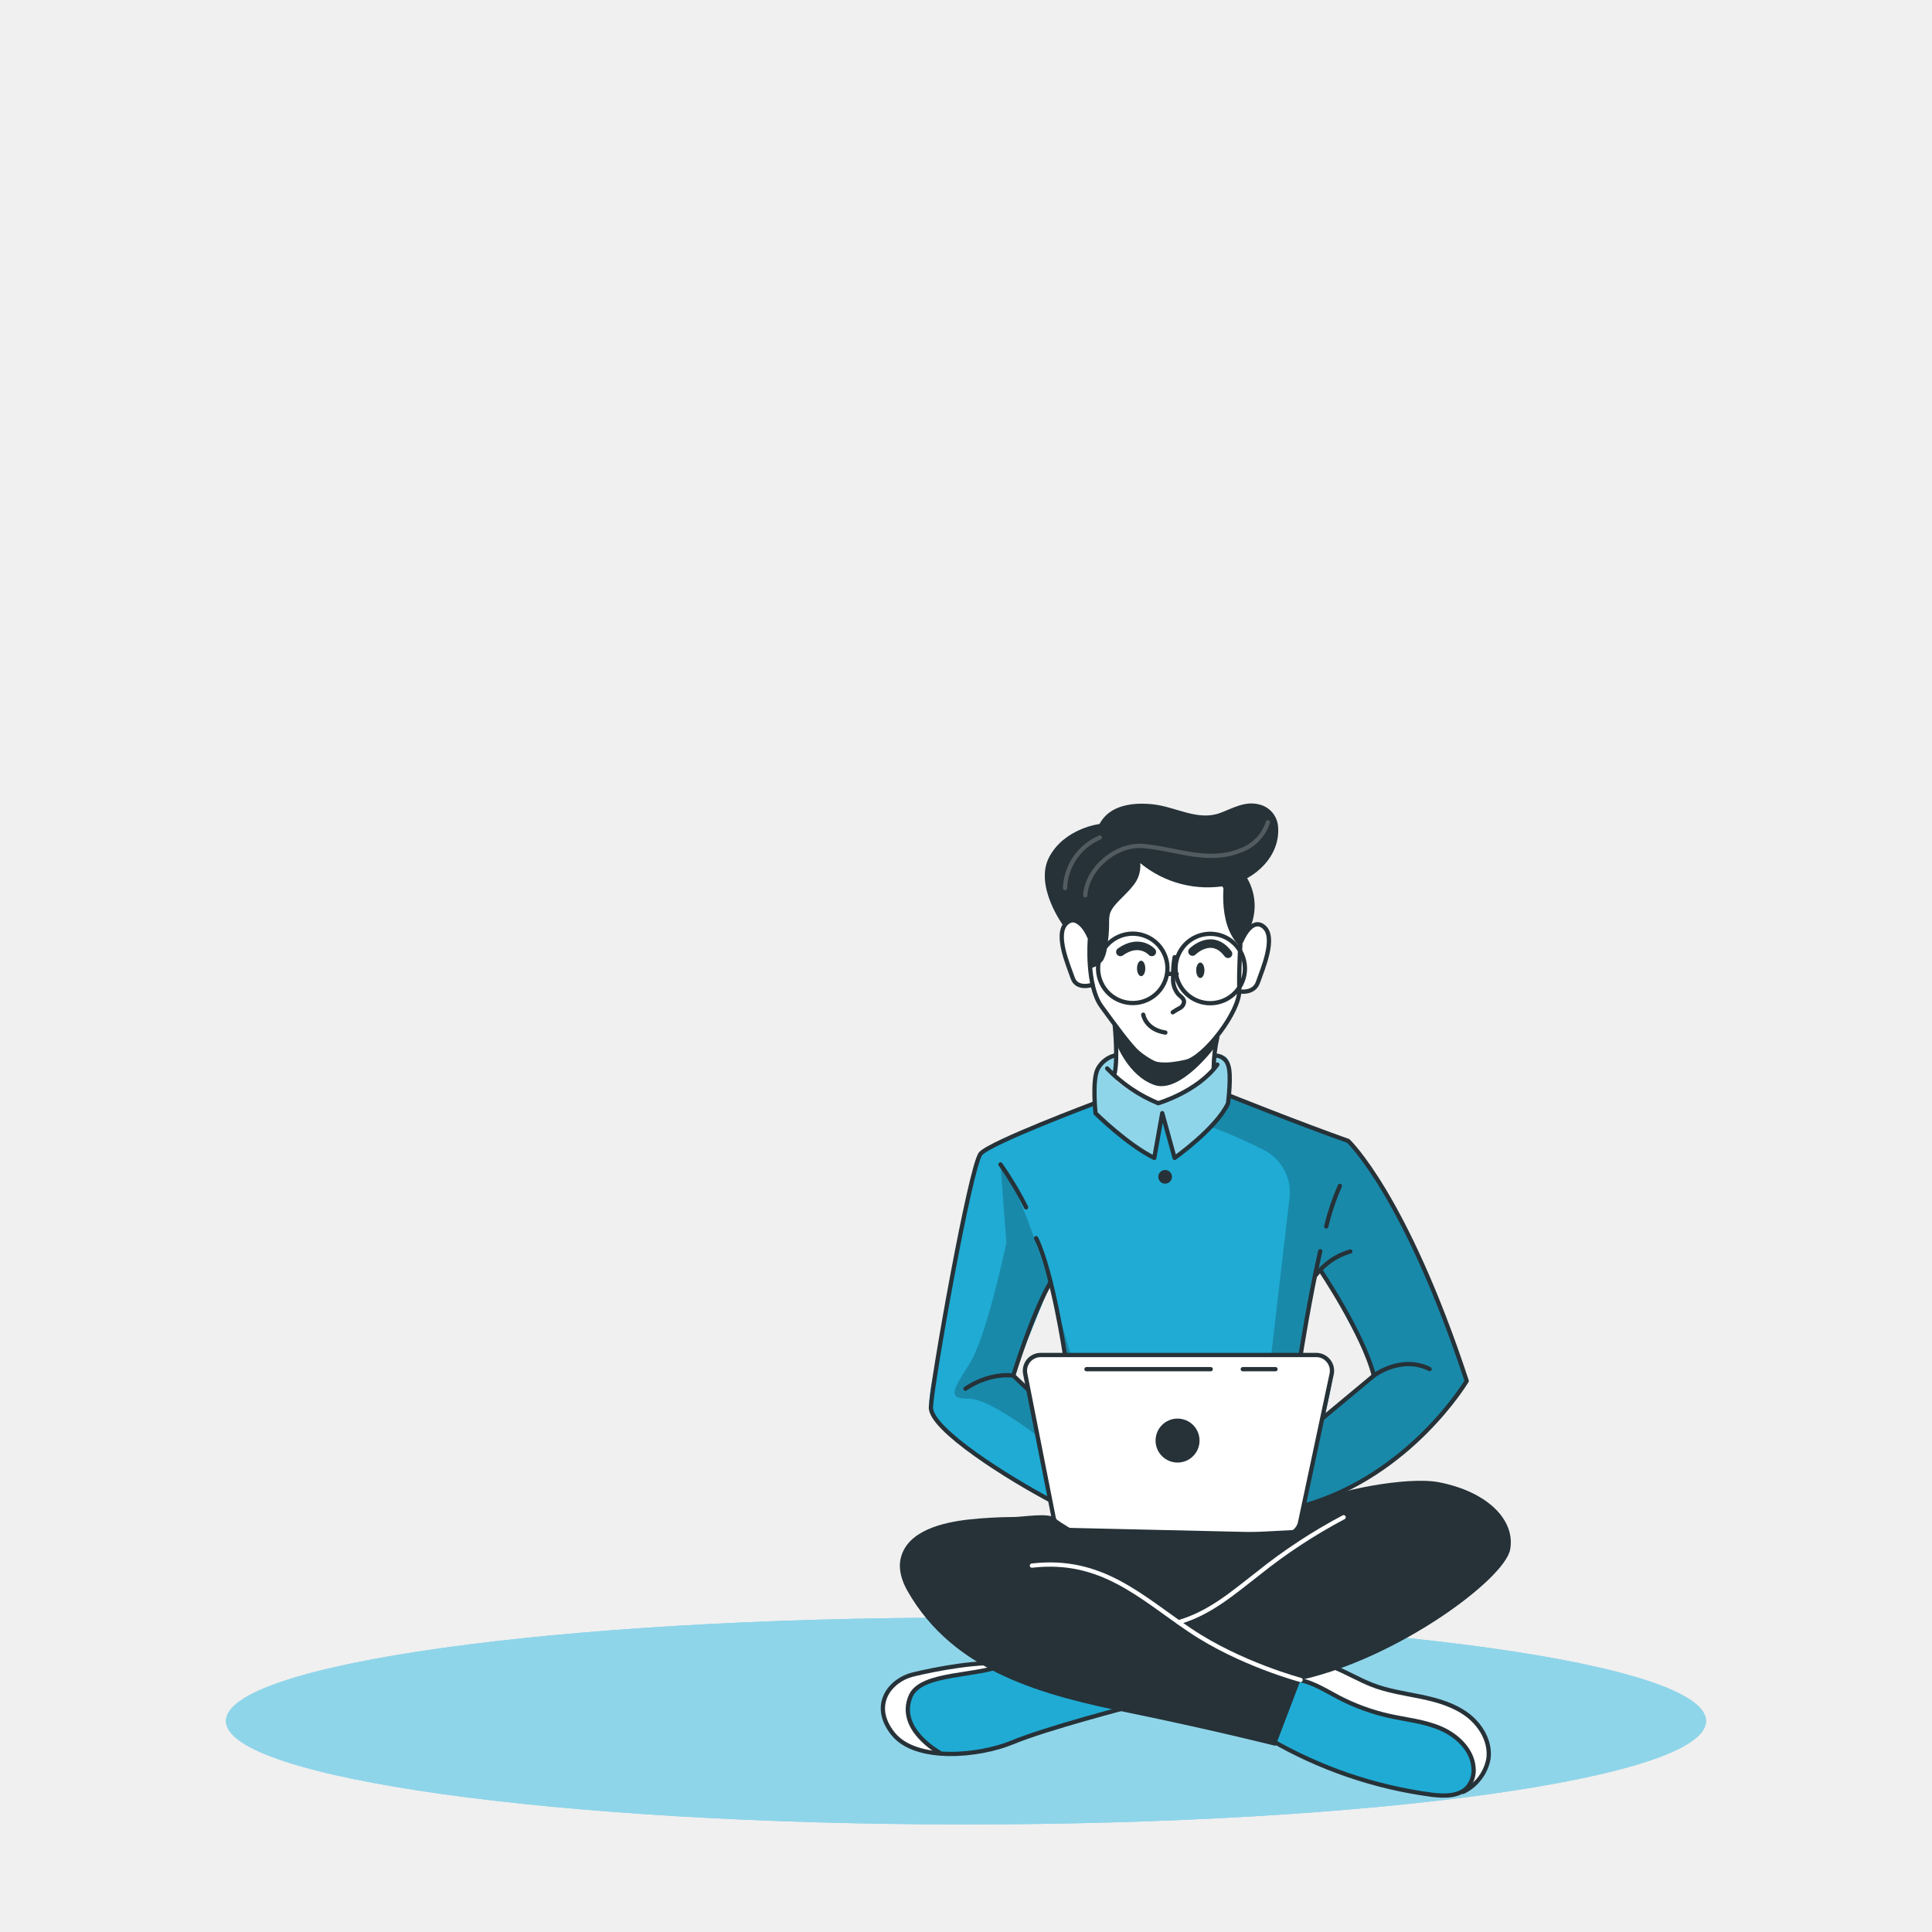
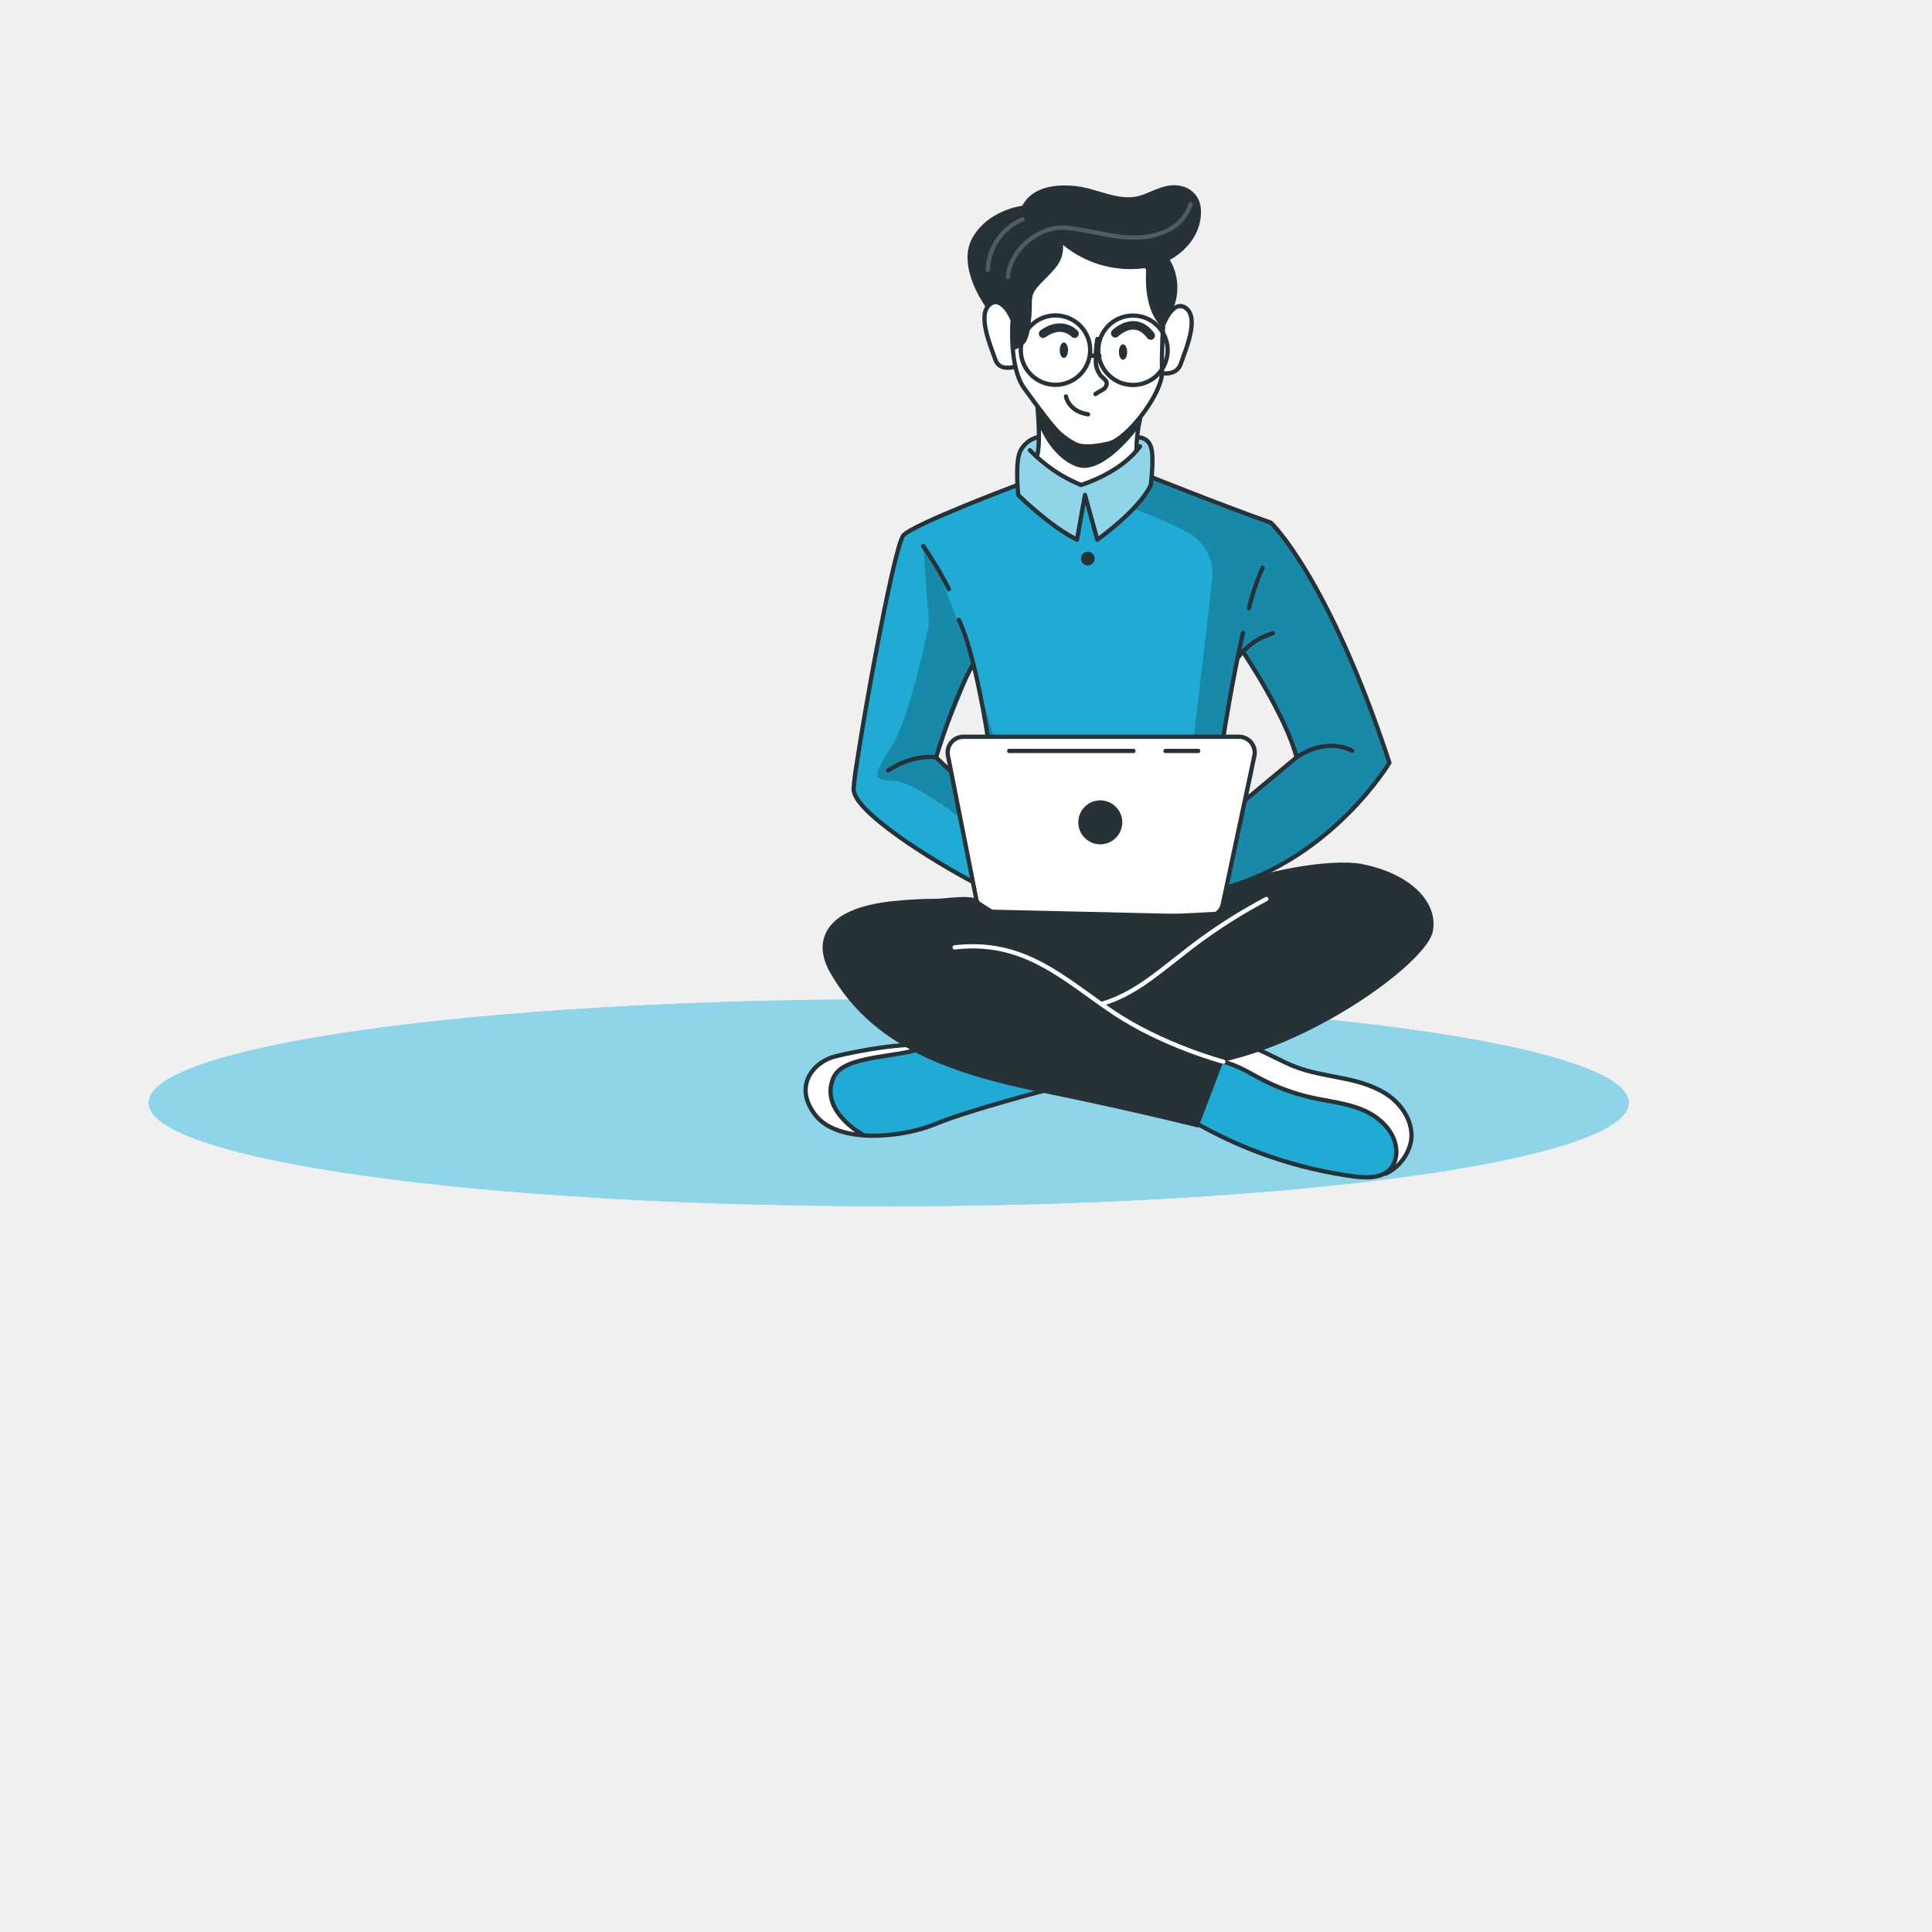
- <svg xmlns="http://www.w3.org/2000/svg" viewBox="0 0 500 500" width="500" height="500">
+ <svg xmlns="http://www.w3.org/2000/svg" viewBox="20 160 500 500" width="500" height="500">
  <g id="freepik--Shadow--inject-14">
    <ellipse cx="250" cy="445.4" rx="191.52" ry="26.76" style="fill:#1FABD4" />
    <ellipse cx="250" cy="445.4" rx="191.52" ry="26.76" style="fill:#fff;opacity:0.5" />
  </g>
  <g id="freepik--Character--inject-14">
    <path d="M296.86,440.47s-29,8.31-33.05,9.75c-3.68,1.3-13.66,4.8-21.15,3.71a15.89,15.89,0,0,1-2.14-.46c-7.59-2.26-11-4.37-12-9.14s2.78-8.29,6.42-10.54,23.38-4.6,23.38-4.6l4.77,1.4h0Z" style="fill:#1FABD4" />
    <path d="M242.66,453.93a15.89,15.89,0,0,1-2.14-.46c-7.59-2.26-11-4.37-12-9.14s2.78-8.29,6.42-10.54,23.38-4.6,23.38-4.6l4.77,1.4c-4.32,2-20.4,3.09-23.91,5.11s-5.2,5.82-3.13,11C237.16,449.4,240.12,452.05,242.66,453.93Z" style="fill:#fff" />
    <path d="M292.5,441.65s-21.78,5.64-30.42,9.25-25.11,5.19-31-2.25-.68-13.86,5.19-15.29,17.74-3.68,24.22-2.77" style="fill:none;stroke:#263238;stroke-linecap:round;stroke-linejoin:round;stroke-width:1.103px" />
    <path d="M243.09,453.54s-11.08-6.08-7.4-14.6c2.72-6.28,17.5-4.92,24.82-8.35" style="fill:none;stroke:#263238;stroke-linecap:round;stroke-linejoin:round;stroke-width:1.103px" />
    <path d="M385.19,455.28c-.3,3-1.35,5.81-4.35,7.58-2,1.18-4.84,1.88-8.91,1.84-10.17-.13-29.29-7.4-29.29-7.4l-17.9-9.9,9.31-14.73,2.55-4,6.58,1.48s5.45,3.09,10.93,5.55,18.79,3,23.48,6.77S385.7,450.34,385.19,455.28Z" style="fill:#1FABD4" />
    <path d="M385.19,455.28c-.3,3-1.35,5.81-4.35,7.58a13.39,13.39,0,0,0-.5-8.94c-2-4.49-8.51-8.45-17.07-9.11s-15.11-4.66-18.54-6.45c-2.68-1.39-8.33-4.43-10.68-5.69l2.55-4,6.58,1.48s5.45,3.09,10.93,5.55,18.79,3,23.48,6.77S385.7,450.34,385.19,455.28Z" style="fill:#fff" />
    <path d="M328.71,450.18a112.86,112.86,0,0,0,41.9,14.31c3.26.39,7.05.45,9.23-2a6.82,6.82,0,0,0,1.5-5.11c-.39-4.6-4.26-8.24-8.5-10.07s-8.91-2.25-13.42-3.26a53.38,53.38,0,0,1-12.9-4.72c-3.24-1.69-6.37-3.74-9.94-4.5s-7.82.16-9.73,3.28" style="fill:none;stroke:#263238;stroke-linecap:round;stroke-linejoin:round;stroke-width:1.103px" />
    <path d="M378.64,463.74a11.92,11.92,0,0,0,6.55-8.46c.65-4.33-1.82-8.69-5.29-11.35s-7.82-3.92-12.11-4.81S359.11,437.63,355,436c-6.27-2.46-12.46-7.3-19-5.57" style="fill:none;stroke:#263238;stroke-linecap:round;stroke-linejoin:round;stroke-width:1.103px" />
    <path d="M348.91,295.26l-30.29-11.52-.38-.15s.11-.8.2-2c.19-2.42.29-6.36-.85-7.69-1.69-2-6.47-.32-11.14-2.46s-13.3,1.69-13.3,1.69-6.24-1.15-9,3.35c-1.4,3.63-.92,9-.92,9l-.57.2c-3.61,1.35-23.25,8.74-27.4,11.71-4.59,3.25-9.67,36.62-11.3,46.42s-4.53,18.63-3.06,22,22.57,19.62,34.71,23.81,55.19,3,55.19,3,.7-.19,1.95-.59c7.28-2.34,33.11-12,46.82-34.68C379.59,357.39,366.31,313.86,348.91,295.26Zm-81.84,56.13c-2.23,1.58-1,7.7-1,7.7l-3.79-3.34,9.52-23.41,4.06,18S269.3,349.82,267.07,351.39Zm76.16,14.87c-1.05.54,3-10.71,1.08-13.26s-7.71-2.31-7.71-2.31l.49-3.07,3.43-17.6,1.14-1.35s11.78,20.19,13.89,27.31C355.55,356,342.71,366.26,343.23,366.26Z" style="fill:#1FABD4" />
    <path d="M291.72,222.25l-15.64,16.6s-2.15,1.91-1.3,6.72,2.85,9,4.36,9.28a21.37,21.37,0,0,0,3.62.32s3.35,7.26,5.73,10.11c0,0,.82,11.21.38,14.32,0,0,5.62,4.91,10.91,5.53s13.46-7.48,13.46-7.48l2-9.92s4.8-7.28,5.12-9.22,2.52-1.44,3.6-2.4,3.57-5.23,4-9.27.44-8.68-4.25-7.32c-4.07-1.09-1.52-9.69-1.52-9.69l-7.15-6.3Z" style="fill:#fff" />
    <path d="M318.62,283.74a17.67,17.67,0,0,1-.81,1.81c-2.58,4.86-13.82,14.13-13.82,14.13l-3.4-10.45-1.86,10.45c-3.75-1.64-15.19-11.55-15.19-11.55s-.39-.93-.86-2.38l.57-.2s-.48-5.41.92-9c2.74-4.5,9-3.35,9-3.35s8.63-3.83,13.3-1.69,9.45.48,11.14,2.46.65,9.66.65,9.66Z" style="fill:#fff;opacity:0.5" />
    <path d="M348.91,295.26l-30.29-11.52-.38-.15s.11-.8.2-2l-.63,3.93-4.48,6.08a124,124,0,0,1,14,6.16A12.28,12.28,0,0,1,333.73,310l-5.58,47.75-2.29,27.11,6.91,7.17c7.28-2.34,33.11-12,46.82-34.68C379.59,357.39,366.31,313.86,348.91,295.26Zm-5.68,71c-1.05.54,3-10.71,1.08-13.26s-7.71-2.31-7.71-2.31l.49-3.07,3.43-17.6,1.14-1.35s11.78,20.19,13.89,27.31C355.55,356,342.71,366.26,343.23,366.26Z" style="opacity:0.2" />
    <path d="M277.87,353l-4.71-15.74s-8.45-28.81-14.24-35.91l1.52,20.26s-5,24.2-9.57,31.39-5.59,9,0,9,19.2,10.84,19.2,10.84l-1.05-9ZM266,359.09l-3.79-3.34,9.52-23.41,4.06,18s-6.52-.49-8.75,1.08S266,359.09,266,359.09Z" style="opacity:0.2" />
    <path d="M288.49,265.28s.86,8.49,0,12.37" style="fill:none;stroke:#263238;stroke-linecap:round;stroke-linejoin:round;stroke-width:1.103px" />
    <path d="M314.11,276.51a36.53,36.53,0,0,1,.94-8.11" style="fill:none;stroke:#263238;stroke-linecap:round;stroke-linejoin:round;stroke-width:1.103px" />
    <path d="M316.38,228.58s5.14,6.45,4.87,11.33-.65,10.66-.52,16.32-9.09,17.52-13.83,18.57-8.82,1.32-11.85-1.71-6.06-7.24-10-12.64-3-17.25-3-17.25" style="fill:none;stroke:#263238;stroke-linecap:round;stroke-linejoin:round;stroke-width:1.103px" />
    <path d="M304,247.71a26.82,26.82,0,0,0-.4,5.37,6.05,6.05,0,0,0,1.32,4.2c.57.58,1.39,1.05,1.5,1.85a2,2,0,0,1-1.06,1.75,15.55,15.55,0,0,0-1.85,1.1" style="fill:none;stroke:#263238;stroke-linecap:round;stroke-linejoin:round;stroke-width:1.103px" />
    <path d="M295.87,262.6s.59,3.83,5.72,4.63" style="fill:none;stroke:#263238;stroke-linecap:round;stroke-linejoin:round;stroke-width:1.103px" />
    <path d="M296.4,250.63c0,1.11-.48,2-1.07,2s-1.07-.89-1.07-2,.48-2,1.07-2S296.4,249.53,296.4,250.63Z" style="fill:#263238" />
    <path d="M311.71,251.11c0,1.11-.48,2-1.07,2s-1.07-.9-1.07-2,.48-2,1.07-2S311.71,250,311.71,251.11Z" style="fill:#263238" />
    <path d="M308.62,246.26s5-5,9.19.58" style="fill:none;stroke:#263238;stroke-linecap:round;stroke-linejoin:round;stroke-width:2.206px" />
    <path d="M298.09,246.36s-3.16-3.54-8.14,0" style="fill:none;stroke:#263238;stroke-linecap:round;stroke-linejoin:round;stroke-width:2.206px" />
    <path d="M288.87,270s3.05,8.4,9.86,10.79,15.85-10,15.85-10l-.47-1.61s-5.93,7.7-12.52,6.39-13.1-10.25-13.1-10.25Z" style="fill:#263238" />
    <path d="M282.76,254.85s-4.06,1.43-5.14-1.73-4.78-11.49-1.54-14.27,5.84,3.67,5.84,3.67" style="fill:none;stroke:#263238;stroke-linecap:round;stroke-linejoin:round;stroke-width:1.103px" />
    <path d="M320.72,256.57s3.77.76,4.85-2.4,4.78-11.49,1.54-14.27-5.84,3.67-5.84,3.67" style="fill:none;stroke:#263238;stroke-linecap:round;stroke-linejoin:round;stroke-width:1.103px" />
    <path d="M281.92,250.63a5.62,5.62,0,0,0,3.56-2.1,8.74,8.74,0,0,0,1-3.19,37.59,37.59,0,0,0,.56-6.44,8.81,8.81,0,0,1,.23-2.51,6.6,6.6,0,0,1,1.36-2.23c1.41-1.66,3.12-3.06,4.47-4.78a8,8,0,0,0,2-6,27.45,27.45,0,0,0,22.47,5.81c7.15-1.4,14-7.67,13.17-15.55a6.37,6.37,0,0,0-5-5.48c-3.53-.88-6.7,1-9.9,2.21-5.83,2.2-11.54-1.58-17.43-2.21-5-.55-11.23.08-13.85,5.09,0,0-9,1.06-13,8.5s3.57,17.73,3.57,17.73,3-3.68,6.93,3.76Z" style="fill:#263238" />
    <path d="M317,226.68s-2.34,12.2,3.77,18.11c0,0,1.34-3.67,2.69-4.57a14.13,14.13,0,0,0-1.07-13.54C317.87,219.58,317,226.68,317,226.68Z" style="fill:#263238" />
    <path d="M328.14,212.8a11.49,11.49,0,0,1-7,7.27c-8.48,3.46-16.71-.37-25.21-1.12-6.93-.62-14.58,5.64-15.07,12.76" style="fill:none;stroke:#fff;stroke-linecap:round;stroke-linejoin:round;stroke-width:1.103px;opacity:0.2" />
    <path d="M275.63,229.83a14.81,14.81,0,0,1,9-13.08" style="fill:none;stroke:#fff;stroke-linecap:round;stroke-linejoin:round;stroke-width:1.103px;opacity:0.2" />
    <path d="M286.53,276.51a38.71,38.71,0,0,0,13.21,9s10.15-2.95,15.31-10" style="fill:none;stroke:#263238;stroke-linecap:round;stroke-linejoin:round;stroke-width:1.103px" />
    <circle cx="293.15" cy="250.63" r="8.98" transform="translate(-77.79 145.02) rotate(-24.64)" style="fill:none;stroke:#263238;stroke-linecap:round;stroke-linejoin:round;stroke-width:1.103px" />
    <circle cx="313.22" cy="250.63" r="8.98" transform="translate(-28.22 40.06) rotate(-7)" style="fill:none;stroke:#263238;stroke-linecap:round;stroke-linejoin:round;stroke-width:1.103px" />
    <path d="M288.49,273.16a7,7,0,0,0-4.33,3.35c-1.59,2.8-.63,11.61-.63,11.61s8.21,8.12,15.2,11.55l2.06-11.59,3.2,11.59s10.82-7.65,13.82-14.12c0,0,1-7.55,0-10a3.47,3.47,0,0,0-3.23-2.37" style="fill:none;stroke:#263238;stroke-linecap:round;stroke-linejoin:round;stroke-width:1.103px" />
    <path d="M275.63,350.7s-3.21-21.5-7.48-30.27" style="fill:none;stroke:#263238;stroke-linecap:round;stroke-linejoin:round;stroke-width:1.103px" />
    <path d="M258.92,301.35a87,87,0,0,1,6.64,11.11" style="fill:none;stroke:#263238;stroke-linecap:round;stroke-linejoin:round;stroke-width:1.103px" />
    <path d="M343.23,317.4a62.1,62.1,0,0,1,3.53-10.49" style="fill:none;stroke:#263238;stroke-linecap:round;stroke-linejoin:round;stroke-width:1.103px" />
    <path d="M336.6,350.7s2.31-14.74,5.07-26.88" style="fill:none;stroke:#263238;stroke-linecap:round;stroke-linejoin:round;stroke-width:1.103px" />
    <path d="M340.52,330a17,17,0,0,1,8.94-6.12" style="fill:none;stroke:#263238;stroke-linecap:round;stroke-linejoin:round;stroke-width:1.103px" />
    <path d="M318.25,283.59s18.63,7.45,30.66,11.68c0,0,14.8,13.91,30.67,62.12,0,0-14.54,24.46-42.2,32.3" style="fill:none;stroke:#263238;stroke-linecap:round;stroke-linejoin:round;stroke-width:1.103px" />
    <path d="M342.18,367.13,355.55,356s7.07-5.37,14.42-1.7" style="fill:none;stroke:#263238;stroke-linecap:round;stroke-linejoin:round;stroke-width:1.103px" />
    <path d="M341.67,328.67S352.72,345,355.55,356" style="fill:none;stroke:#263238;stroke-linecap:round;stroke-linejoin:round;stroke-width:1.103px" />
    <path d="M266.15,359.71,262.24,356s-5.8-1-12.38,3.39" style="fill:none;stroke:#263238;stroke-linecap:round;stroke-linejoin:round;stroke-width:1.103px" />
    <path d="M262.24,356s4.86-16,9.65-24.19" style="fill:none;stroke:#263238;stroke-linecap:round;stroke-linejoin:round;stroke-width:1.103px" />
    <path d="M283.25,285.55s-26.81,10.06-29.44,13-12.62,59.19-12.89,65.63c-.23,5.76,20.65,18.69,31,24.14" style="fill:none;stroke:#263238;stroke-linecap:round;stroke-linejoin:round;stroke-width:1.103px" />
    <path d="M303.3,304.56a1.77,1.77,0,1,1-1.77-1.77A1.76,1.76,0,0,1,303.3,304.56Z" style="fill:#263238" />
    <path d="M334.32,398.78h-61a1.43,1.43,0,0,1-1.43-1.43h0a1.43,1.43,0,0,1,1.43-1.43h61a1.43,1.43,0,0,1,1.43,1.43h0A1.43,1.43,0,0,1,334.32,398.78Z" style="fill:#263238" />
    <path d="M336.46,394l8.17-38.4a4.08,4.08,0,0,0-4-4.93h-71.3a4.08,4.08,0,0,0-4,4.88l7.33,37.12a4.08,4.08,0,0,0,3.91,3.29l55.79,1.28A4.1,4.1,0,0,0,336.46,394Z" style="fill:#fff;stroke:#263238;stroke-linecap:round;stroke-linejoin:round;stroke-width:1.103px" />
    <path d="M310.44,372.83a5.69,5.69,0,1,1-5.69-5.7A5.69,5.69,0,0,1,310.44,372.83Z" style="fill:#263238" />
    <line x1="321.63" y1="354.34" x2="330.1" y2="354.34" style="fill:none;stroke:#263238;stroke-linecap:round;stroke-linejoin:round;stroke-width:1.103px" />
    <line x1="281.18" y1="354.34" x2="313.33" y2="354.34" style="fill:none;stroke:#263238;stroke-linecap:round;stroke-linejoin:round;stroke-width:1.103px" />
    <path d="M336.6,434.77l-6.5,17.06s-16.58-4.18-37.81-8.53c-22.21-4.55-45.4-10.44-57.43-31.55-1.46-2.57-2.44-5.61-1.75-8.49,1.73-7.29,11.22-9.27,17.47-10a113.92,113.92,0,0,1,11.83-.66c2,0,8.65-1.09,10.26.1a47.14,47.14,0,0,0,7.71,4.57c3.55,1.51,55.37-1.35,55.37-1.35a18.59,18.59,0,0,0,1.63-6.23c8.15-4.14,27-7.64,35-6.09,12.53,2.43,19.84,9.74,18.45,17.4S361.76,429.2,336.6,434.77Z" style="fill:#263238" />
    <path d="M336.6,434.77s-15.77-4.18-28.65-12.88-22.94-18.8-40.89-16.71" style="fill:none;stroke:#fff;stroke-linecap:round;stroke-linejoin:round;stroke-width:1.103px" />
    <path d="M305,419.84c8.14-2.34,14.11-7.61,20.64-12.66a139.62,139.62,0,0,1,22.09-14.52" style="fill:none;stroke:#fff;stroke-linecap:round;stroke-linejoin:round;stroke-width:1.103px" />
    <line x1="302.13" y1="252.05" x2="304.52" y2="252.05" style="fill:none;stroke:#263238;stroke-linecap:round;stroke-linejoin:round;stroke-width:1.103px" />
  </g>
</svg>
